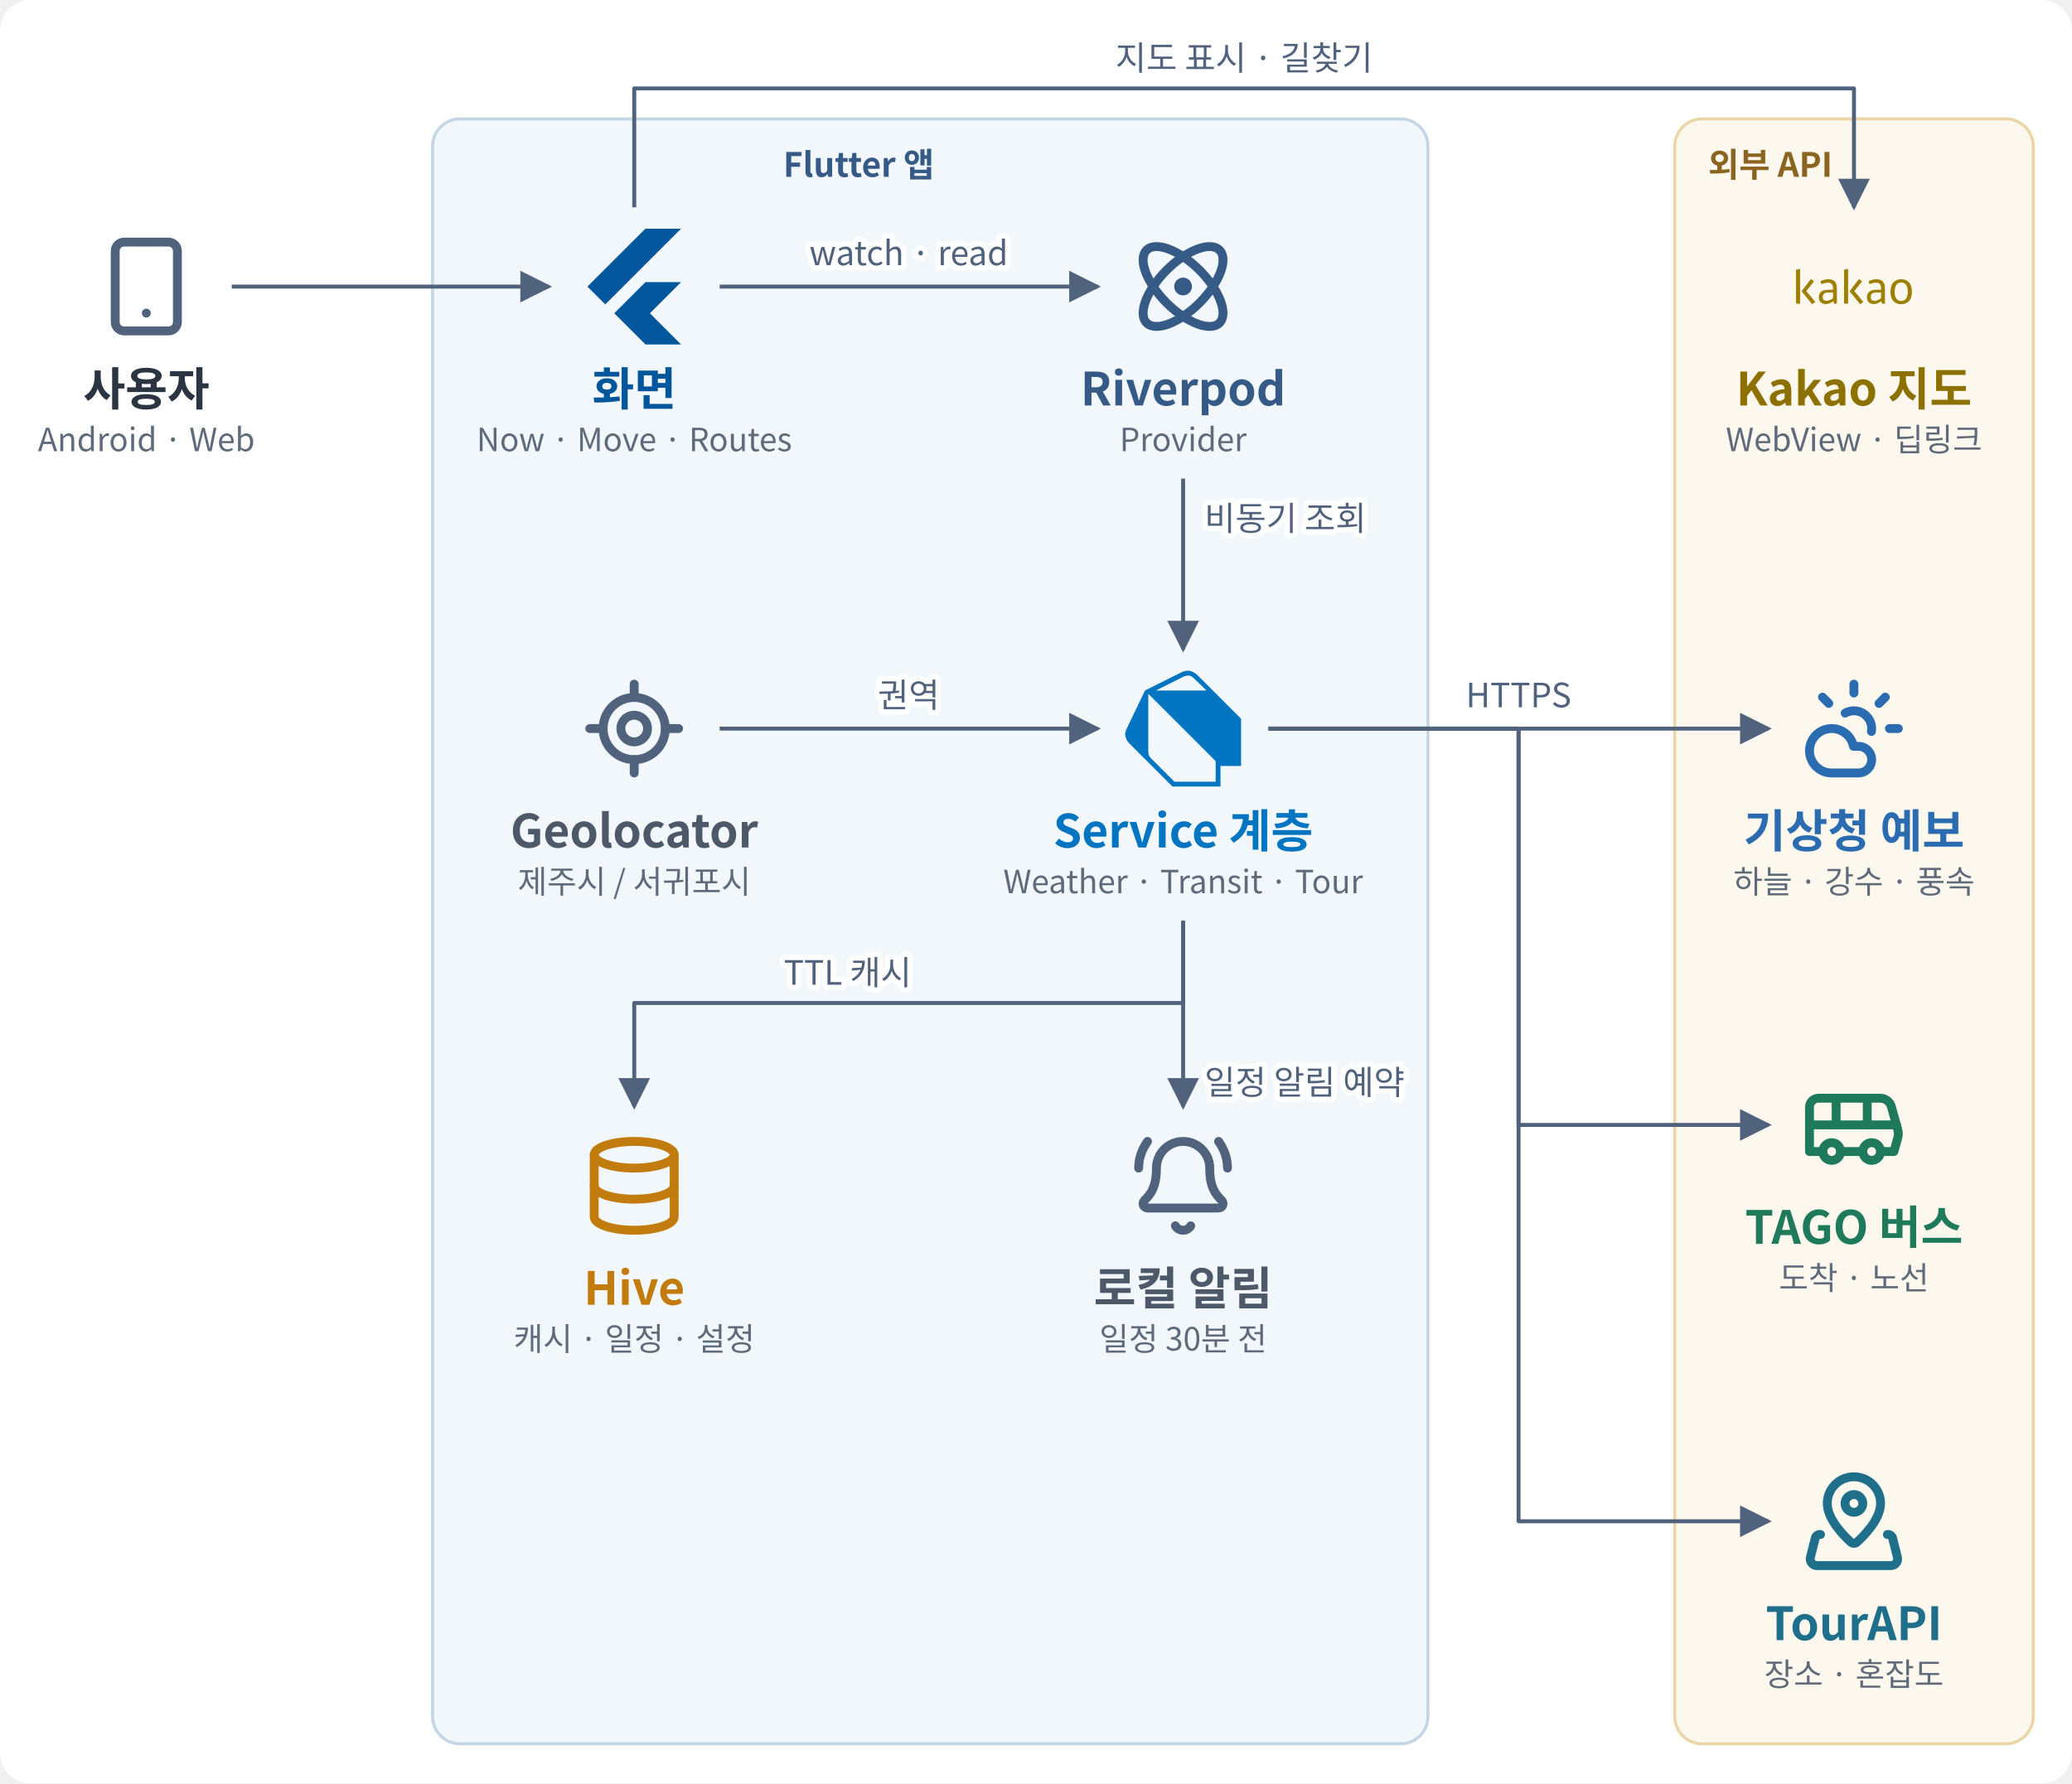
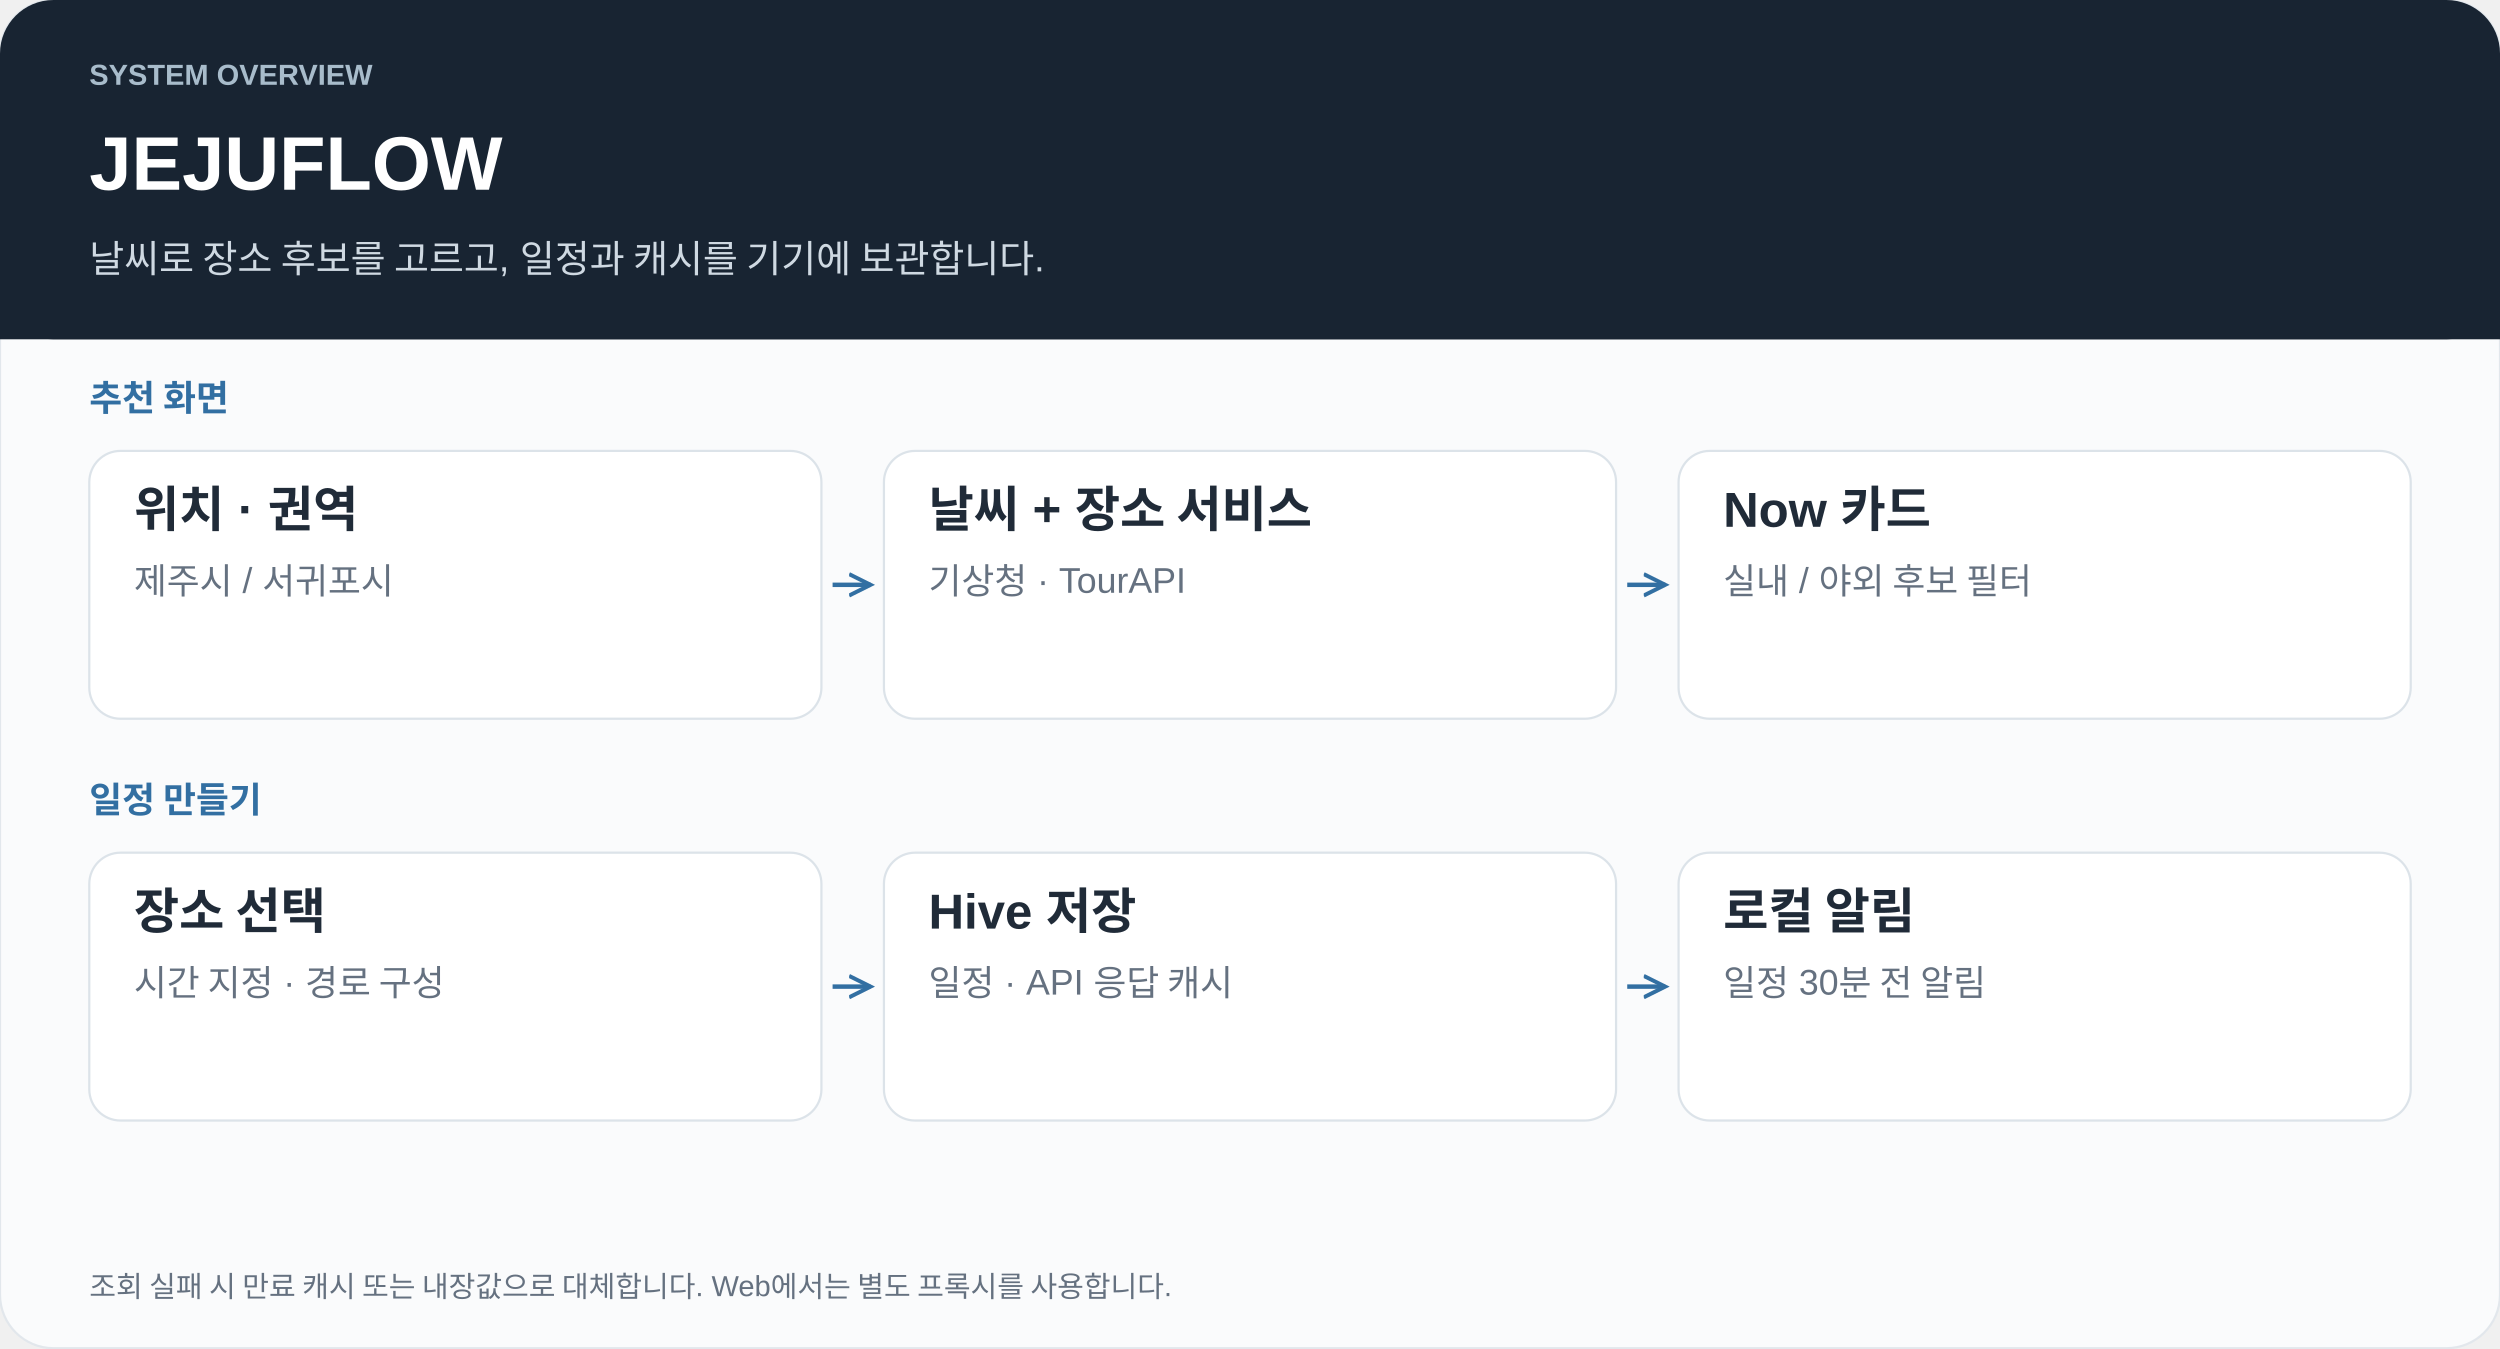
- <svg xmlns="http://www.w3.org/2000/svg" viewBox="4 -58 1359 1170" width="1359" height="1170" font-family="Pretendard, 'Apple SD Gothic Neo', 'Noto Sans KR', 'Noto Sans CJK KR', 'Malgun Gothic', sans-serif">
+ <svg xmlns="http://www.w3.org/2000/svg" width="1120" height="604" viewBox="0 0 1120 604" role="img" aria-labelledby="title desc" font-family="Segoe UI, Malgun Gothic, Arial, sans-serif">
  <defs>
-     <marker id="ah" viewBox="0 0 10 10" refX="9" refY="5" markerWidth="8" markerHeight="8" orient="auto-start-reverse">
-       <path d="M0,0 L10,5 L0,10 z" fill="#51627d" />
+     <marker id="arrow" viewBox="0 0 10 10" refX="8" refY="5" markerWidth="6" markerHeight="6" orient="auto">
+       <path d="M0 1 L8 5 L0 9" fill="none" stroke="#326FA2" stroke-width="1.5" />
    </marker>
  </defs>
-   <rect x="4" y="-58" width="1359" height="1170" rx="20" fill="#ffffff" />
-   <rect x="287.7" y="20.0" width="652.9" height="1066.0" rx="18" fill="#f2f7fb" stroke="#c4d5e6" stroke-width="2" />
-   <text x="517.7" y="58.0" font-size="22" font-weight="700" fill="#355a85">Flutter 앱</text>
-   <rect x="1102.4" y="20.0" width="235.2" height="1066.0" rx="18" fill="#fdf8ee" stroke="#ead6a6" stroke-width="2" />
-   <text x="1124.4" y="58.0" font-size="22" font-weight="700" fill="#8a6420">외부 API</text>
-   <path d="M156.0,130.0 L364.0,130.0" fill="none" stroke="#51627d" stroke-width="2.6" stroke-linejoin="round" marker-end="url(#ah)" />
-   <path d="M476.0,130.0 L724.0,130.0" fill="none" stroke="#51627d" stroke-width="2.6" stroke-linejoin="round" marker-end="url(#ah)" />
-   <path d="M780.0,256.0 L780.0,368.0" fill="none" stroke="#51627d" stroke-width="2.6" stroke-linejoin="round" marker-end="url(#ah)" />
-   <path d="M780.0,546.0 L780.0,600.0 L420.0,600.0 L420.0,668.0" fill="none" stroke="#51627d" stroke-width="2.6" stroke-linejoin="round" marker-end="url(#ah)" />
-   <path d="M476.0,420.0 L724.0,420.0" fill="none" stroke="#51627d" stroke-width="2.6" stroke-linejoin="round" marker-end="url(#ah)" />
-   <path d="M780.0,546.0 L780.0,668.0" fill="none" stroke="#51627d" stroke-width="2.6" stroke-linejoin="round" marker-end="url(#ah)" />
-   <path d="M420.0,78.0 L420.0,0.0 L1220.0,0.0 L1220.0,78.0" fill="none" stroke="#51627d" stroke-width="2.6" stroke-linejoin="round" marker-end="url(#ah)" />
-   <path d="M836.0,420.0 L1164.0,420.0" fill="none" stroke="#51627d" stroke-width="2.6" stroke-linejoin="round" marker-end="url(#ah)" />
-   <path d="M836.0,420.0 L1000.0,420.0 L1000.0,680.0 L1164.0,680.0" fill="none" stroke="#51627d" stroke-width="2.6" stroke-linejoin="round" marker-end="url(#ah)" />
-   <path d="M836.0,420.0 L1000.0,420.0 L1000.0,940.0 L1164.0,940.0" fill="none" stroke="#51627d" stroke-width="2.6" stroke-linejoin="round" marker-end="url(#ah)" />
-   <svg x="65.0" y="95.0" width="69.92" height="69.92" viewBox="0 0 24 24" fill="none" stroke="#51627d" stroke-width="2" stroke-linecap="round" stroke-linejoin="round">
-     <rect width="14" height="20" x="5" y="2" rx="2" ry="2" />
-     <path d="M12 18h.01" />
-   </svg>
-   <text x="100" y="208.0" text-anchor="middle" font-size="30" font-weight="700" fill="#2b3443">사용자</text>
-   <text x="100" y="238.0" text-anchor="middle" font-size="21" fill="#5f6b7a">Android · Web</text>
-   <g transform="translate(382.0,92.0) scale(3.1667)">
-     <path d="M14.314 0L2.3 12 6 15.7 21.684.013h-7.357zm.014 11.072L7.857 17.53l6.47 6.47H21.7l-6.46-6.468 6.46-6.46h-7.37z" fill="#02569B" />
-   </g>
-   <text x="420" y="208.0" text-anchor="middle" font-size="30" font-weight="700" fill="#02569B">화면</text>
-   <text x="420" y="238.0" text-anchor="middle" font-size="21" fill="#5f6b7a">Now · Move · Routes</text>
-   <svg x="745.0" y="95.0" width="69.92" height="69.92" viewBox="0 0 24 24" fill="none" stroke="#355a85" stroke-width="2" stroke-linecap="round" stroke-linejoin="round">
-     <circle cx="12" cy="12" r="1" />
-     <path d="M20.2 20.2c2.04-2.03.02-7.36-4.5-11.9-4.54-4.52-9.87-6.54-11.9-4.5-2.04 2.03-.02 7.36 4.5 11.9 4.54 4.52 9.87 6.54 11.9 4.5Z" />
-     <path d="M15.7 15.7c4.52-4.54 6.54-9.87 4.5-11.9-2.03-2.04-7.36-.02-11.9 4.5-4.52 4.54-6.54 9.87-4.5 11.9 2.03 2.04 7.36.02 11.9-4.5Z" />
-   </svg>
-   <text x="780" y="208.0" text-anchor="middle" font-size="30" font-weight="700" fill="#355a85">Riverpod</text>
-   <text x="780" y="238.0" text-anchor="middle" font-size="21" fill="#5f6b7a">Provider</text>
-   <g transform="translate(742.0,382.0) scale(3.1667)">
-     <path d="M4.105 4.105S9.158 1.58 11.684.316a3.079 3.079 0 0 1 1.481-.315c.766.047 1.677.788 1.677.788L24 9.948v9.789h-4.263V24H9.789l-9-9C.303 14.5 0 13.795 0 13.105c0-.319.18-.818.316-1.105l3.789-7.895zm.679.679v11.787c.002.543.021 1.024.498 1.508L10.204 23h8.533v-4.263L4.784 4.784zm12.055-.678c-.899-.896-1.809-1.78-2.74-2.643-.302-.267-.567-.468-1.07-.462-.37.014-.87.195-.87.195L6.341 4.105l10.498.001z" fill="#0175C2" />
-   </g>
-   <text x="780" y="498.0" text-anchor="middle" font-size="30" font-weight="700" fill="#0175C2">Service 계층</text>
-   <text x="780" y="528.0" text-anchor="middle" font-size="21" fill="#5f6b7a">Weather · Transit · Tour</text>
-   <svg x="385.0" y="685.0" width="69.92" height="69.92" viewBox="0 0 24 24" fill="none" stroke="#c27c0e" stroke-width="2" stroke-linecap="round" stroke-linejoin="round">
-     <ellipse cx="12" cy="5" rx="9" ry="3" />
-     <path d="M3 5V19A9 3 0 0 0 21 19V5" />
-     <path d="M3 12A9 3 0 0 0 21 12" />
-   </svg>
-   <text x="420" y="798.0" text-anchor="middle" font-size="30" font-weight="700" fill="#c27c0e">Hive</text>
-   <text x="420" y="828.0" text-anchor="middle" font-size="21" fill="#5f6b7a">캐시 · 일정 · 설정</text>
-   <svg x="385.0" y="385.0" width="69.92" height="69.92" viewBox="0 0 24 24" fill="none" stroke="#51627d" stroke-width="2" stroke-linecap="round" stroke-linejoin="round">
-     <line x1="2" x2="5" y1="12" y2="12" />
-     <line x1="19" x2="22" y1="12" y2="12" />
-     <line x1="12" x2="12" y1="2" y2="5" />
-     <line x1="12" x2="12" y1="19" y2="22" />
-     <circle cx="12" cy="12" r="7" />
-     <circle cx="12" cy="12" r="3" />
-   </svg>
-   <text x="420" y="498.0" text-anchor="middle" font-size="30" font-weight="700" fill="#4d5868">Geolocator</text>
-   <text x="420" y="528.0" text-anchor="middle" font-size="21" fill="#5f6b7a">제주시 / 서귀포시</text>
-   <svg x="745.0" y="685.0" width="69.92" height="69.92" viewBox="0 0 24 24" fill="none" stroke="#51627d" stroke-width="2" stroke-linecap="round" stroke-linejoin="round">
-     <path d="M10.268 21a2 2 0 0 0 3.464 0" />
-     <path d="M22 8c0-2.3-.8-4.3-2-6" />
-     <path d="M3.262 15.326A1 1 0 0 0 4 17h16a1 1 0 0 0 .74-1.673C19.41 13.956 18 12.499 18 8A6 6 0 0 0 6 8c0 4.499-1.411 5.956-2.738 7.326" />
-     <path d="M4 2C2.8 3.7 2 5.7 2 8" />
-   </svg>
-   <text x="780" y="798.0" text-anchor="middle" font-size="30" font-weight="700" fill="#4d5868">로컬 알림</text>
-   <text x="780" y="828.0" text-anchor="middle" font-size="21" fill="#5f6b7a">일정 30분 전</text>
-   <g transform="translate(1182.0,92.0) scale(3.1667)">
-     <path d="M3.074 10.44l.655.473-1.61 2.019 1.865 2.237-.646.5-2.201-2.692zm-2.238 5.102H0V8.512l.837-.182zm20.944-4.384c-.436 0-.771.164-1.005.491-.234.327-.35.806-.35 1.437 0 .625.117 1.096.35 1.414.233.318.569.477 1.005.477.442 0 .78-.159 1.014-.477.233-.318.35-.79.35-1.414 0-.631-.117-1.11-.35-1.437-.234-.328-.572-.491-1.014-.491m0-.673c.691 0 1.234.225 1.628.673.394.449.592 1.091.592 1.928 0 .824-.196 1.458-.587 1.901-.391.442-.936.664-1.633.664-.691 0-1.234-.222-1.628-.664-.394-.443-.592-1.077-.592-1.901 0-.837.198-1.479.596-1.928.397-.449.939-.673 1.624-.673m-5.534 4.466a1.496 1.496 0 0 0 .358-.046 2.88 2.88 0 0 0 .371-.118 2.007 2.007 0 0 0 .349-.177 2.078 2.078 0 0 0 .289-.223v-1.164h-.869c-.441 0-.763.076-.965.227-.203.152-.303.391-.303.719 0 .521.256.782.77.782m-1.57-.746c0-.503.168-.887.504-1.15.337-.264.826-.396 1.469-.396h.964v-.318c0-.77-.339-1.155-1.018-1.155-.218 0-.447.03-.687.091-.24.061-.459.137-.659.227l-.246-.591c.249-.139.517-.247.805-.323.288-.075.569-.114.841-.114 1.176 0 1.765.628 1.765 1.883v3.183h-.619l-.1-.546c-.249.2-.513.355-.796.464-.282.109-.55.164-.805.164-.443 0-.79-.126-1.042-.378-.252-.252-.377-.599-.377-1.041m-1.651-3.765l.655.473-1.609 2.019 1.864 2.237-.645.5-2.201-2.692zm-2.237 5.102h-.837V8.512l.837-.182zm-4.494-.591c.115 0 .234-.015.358-.046a2.879 2.879 0 0 0 .371-.118 1.984 1.984 0 0 0 .349-.177 2.048 2.048 0 0 0 .29-.223v-1.164h-.87c-.44 0-.762.076-.965.227-.202.152-.303.391-.303.719 0 .521.256.782.77.782m-1.57-.746c0-.503.168-.887.505-1.15.336-.264.826-.396 1.468-.396h.965v-.318c0-.77-.34-1.155-1.019-1.155-.218 0-.447.03-.686.091-.24.061-.46.137-.66.227l-.246-.591c.249-.139.517-.247.805-.323.288-.075.568-.114.841-.114 1.177 0 1.765.628 1.765 1.883v3.183h-.618l-.1-.546c-.249.2-.514.355-.796.464-.282.109-.55.164-.805.164-.442 0-.789-.126-1.041-.378-.252-.252-.378-.599-.378-1.041Z" fill="#9e7f00" />
-   </g>
-   <text x="1220" y="208.0" text-anchor="middle" font-size="30" font-weight="700" fill="#8c7000">Kakao 지도</text>
-   <text x="1220" y="238.0" text-anchor="middle" font-size="21" fill="#5f6b7a">WebView · 딥링크</text>
-   <svg x="1185.0" y="385.0" width="69.92" height="69.92" viewBox="0 0 24 24" fill="none" stroke="#2b6cb0" stroke-width="2" stroke-linecap="round" stroke-linejoin="round">
-     <path d="M12 2v2" />
-     <path d="m4.93 4.93 1.41 1.41" />
-     <path d="M20 12h2" />
-     <path d="m19.07 4.93-1.41 1.41" />
-     <path d="M15.947 12.65a4 4 0 0 0-5.925-4.128" />
-     <path d="M13 22H7a5 5 0 1 1 4.9-6H13a3 3 0 0 1 0 6Z" />
-   </svg>
-   <text x="1220" y="498.0" text-anchor="middle" font-size="30" font-weight="700" fill="#2b6cb0">기상청 예보</text>
-   <text x="1220" y="528.0" text-anchor="middle" font-size="21" fill="#5f6b7a">하늘 · 강수 · 풍속</text>
-   <svg x="1185.0" y="645.0" width="69.92" height="69.92" viewBox="0 0 24 24" fill="none" stroke="#1f7a5c" stroke-width="2" stroke-linecap="round" stroke-linejoin="round">
-     <path d="M8 6v6" />
-     <path d="M15 6v6" />
-     <path d="M2 12h19.6" />
-     <path d="M18 18h3s.5-1.7.8-2.8c.1-.4.2-.8.2-1.2 0-.4-.1-.8-.2-1.2l-1.4-5C20.1 6.8 19.1 6 18 6H4a2 2 0 0 0-2 2v10h3" />
-     <circle cx="7" cy="18" r="2" />
-     <path d="M9 18h5" />
-     <circle cx="16" cy="18" r="2" />
-   </svg>
-   <text x="1220" y="758.0" text-anchor="middle" font-size="30" font-weight="700" fill="#1f7a5c">TAGO 버스</text>
-   <text x="1220" y="788.0" text-anchor="middle" font-size="21" fill="#5f6b7a">도착 · 노선</text>
-   <svg x="1185.0" y="905.0" width="69.92" height="69.92" viewBox="0 0 24 24" fill="none" stroke="#1f6f8b" stroke-width="2" stroke-linecap="round" stroke-linejoin="round">
-     <path d="M18 8c0 3.613-3.869 7.429-5.393 8.795a1 1 0 01-1.214 0C9.87 15.429 6 11.613 6 8a6 6 0 0112 0" />
-     <path d="M4.474 15h-.197a1 1 0 00-.969.753l-1.097 4.35a1.5 1.5 0 001.444 1.898L20.344 22a1.5 1.5 0 001.446-1.897l-1.098-4.35a1 1 0 00-.969-.753h-.197" />
-     <circle cx="12" cy="8" r="2" />
-   </svg>
-   <text x="1220" y="1018.0" text-anchor="middle" font-size="30" font-weight="700" fill="#1f6f8b">TourAPI</text>
-   <text x="1220" y="1048.0" text-anchor="middle" font-size="21" fill="#5f6b7a">장소 · 혼잡도</text>
-   <text x="600.0" y="116.0" text-anchor="middle" font-size="22" fill="#ffffff" stroke="#ffffff" stroke-width="7" stroke-linejoin="round">watch · read</text>
-   <text x="600.0" y="116.0" text-anchor="middle" font-size="22" fill="#51627d">watch · read</text>
-   <text x="794.0" y="290.0" text-anchor="start" font-size="22" fill="#ffffff" stroke="#ffffff" stroke-width="7" stroke-linejoin="round">비동기 조회</text>
-   <text x="794.0" y="290.0" text-anchor="start" font-size="22" fill="#51627d">비동기 조회</text>
-   <text x="560.0" y="588.0" text-anchor="middle" font-size="22" fill="#ffffff" stroke="#ffffff" stroke-width="7" stroke-linejoin="round">TTL 캐시</text>
-   <text x="560.0" y="588.0" text-anchor="middle" font-size="22" fill="#51627d">TTL 캐시</text>
-   <text x="600.0" y="406.0" text-anchor="middle" font-size="22" fill="#ffffff" stroke="#ffffff" stroke-width="7" stroke-linejoin="round">권역</text>
-   <text x="600.0" y="406.0" text-anchor="middle" font-size="22" fill="#51627d">권역</text>
-   <text x="794.0" y="660.0" text-anchor="start" font-size="22" fill="#ffffff" stroke="#ffffff" stroke-width="7" stroke-linejoin="round">일정 알림 예약</text>
-   <text x="794.0" y="660.0" text-anchor="start" font-size="22" fill="#51627d">일정 알림 예약</text>
-   <text x="820.0" y="-12.0" text-anchor="middle" font-size="22" fill="#ffffff" stroke="#ffffff" stroke-width="7" stroke-linejoin="round">지도 표시 · 길찾기</text>
-   <text x="820.0" y="-12.0" text-anchor="middle" font-size="22" fill="#51627d">지도 표시 · 길찾기</text>
-   <text x="1000.0" y="406.0" text-anchor="middle" font-size="22" fill="#ffffff" stroke="#ffffff" stroke-width="7" stroke-linejoin="round">HTTPS</text>
-   <text x="1000.0" y="406.0" text-anchor="middle" font-size="22" fill="#51627d">HTTPS</text>
+   <rect x="0" y="0" width="1120" height="604" rx="24" fill="#FAFBFC" stroke="#E2E7EC" />
+   <rect x="0" y="0" width="1120" height="152" rx="24" fill="#182432" stroke="none" />
+   <rect x="0" y="116" width="1120" height="36" rx="0" fill="#182432" stroke="none" />
+   <text x="40" y="38" font-size="13" fill="#A8BCCB" font-weight="650">SYSTEM OVERVIEW</text>
+   <text x="40" y="85" font-size="34" fill="#FFFFFF" font-weight="650">JEJUFLOW</text>
+   <text x="40" y="122" font-size="17" fill="#CFD9E2" font-weight="400">날씨로 장소 후보를 고르고, 일정과 캐시를 기기에 보관합니다.</text>
+   <text x="40" y="184" font-size="16" fill="#326FA2" font-weight="650">추천 화면</text>
+   <rect x="40" y="202" width="328" height="120" rx="14" fill="#FFFFFF" stroke="#DCE3E9" />
+   <text x="60" y="236" font-size="22" fill="#202B38" font-weight="650">위치 · 권역</text>
+   <text x="60" y="266" font-size="16" fill="#657180" font-weight="400">제주시 / 서귀포시</text>
+   <path d="M373 262 L390 262" fill="none" stroke="#326FA2" stroke-width="2" marker-end="url(#arrow)" />
+   <rect x="396" y="202" width="328" height="120" rx="14" fill="#FFFFFF" stroke="#DCE3E9" />
+   <text x="416" y="236" font-size="22" fill="#202B38" font-weight="650">날씨 + 장소 서비스</text>
+   <text x="416" y="266" font-size="16" fill="#657180" font-weight="400">기상청 · TourAPI</text>
+   <path d="M729 262 L746 262" fill="none" stroke="#326FA2" stroke-width="2" marker-end="url(#arrow)" />
+   <rect x="752" y="202" width="328" height="120" rx="14" fill="#FFFFFF" stroke="#DCE3E9" />
+   <text x="772" y="236" font-size="22" fill="#202B38" font-weight="650">Now 카드</text>
+   <text x="772" y="266" font-size="16" fill="#657180" font-weight="400">실내 / 야외 후보 필터</text>
+   <text x="40" y="364" font-size="16" fill="#326FA2" font-weight="650">일정 만들기</text>
+   <rect x="40" y="382" width="328" height="120" rx="14" fill="#FFFFFF" stroke="#DCE3E9" />
+   <text x="60" y="416" font-size="22" fill="#202B38" font-weight="650">장소 선택</text>
+   <text x="60" y="446" font-size="16" fill="#657180" font-weight="400">시간 지정 · 경로 구성</text>
+   <path d="M373 442 L390 442" fill="none" stroke="#326FA2" stroke-width="2" marker-end="url(#arrow)" />
+   <rect x="396" y="382" width="328" height="120" rx="14" fill="#FFFFFF" stroke="#DCE3E9" />
+   <text x="416" y="416" font-size="22" fill="#202B38" font-weight="650">Hive 저장</text>
+   <text x="416" y="446" font-size="16" fill="#657180" font-weight="400">일정 · API 응답 캐시</text>
+   <path d="M729 442 L746 442" fill="none" stroke="#326FA2" stroke-width="2" marker-end="url(#arrow)" />
+   <rect x="752" y="382" width="328" height="120" rx="14" fill="#FFFFFF" stroke="#DCE3E9" />
+   <text x="772" y="416" font-size="22" fill="#202B38" font-weight="650">로컬 알림</text>
+   <text x="772" y="446" font-size="16" fill="#657180" font-weight="400">일정 30분 전 알림</text>
+   <text x="40" y="581" font-size="13" fill="#657180" font-weight="400">조회 실패 시 만료 캐시 또는 내장값으로 대체합니다. Web에서는 별도 프록시를 사용합니다.</text>
</svg>
